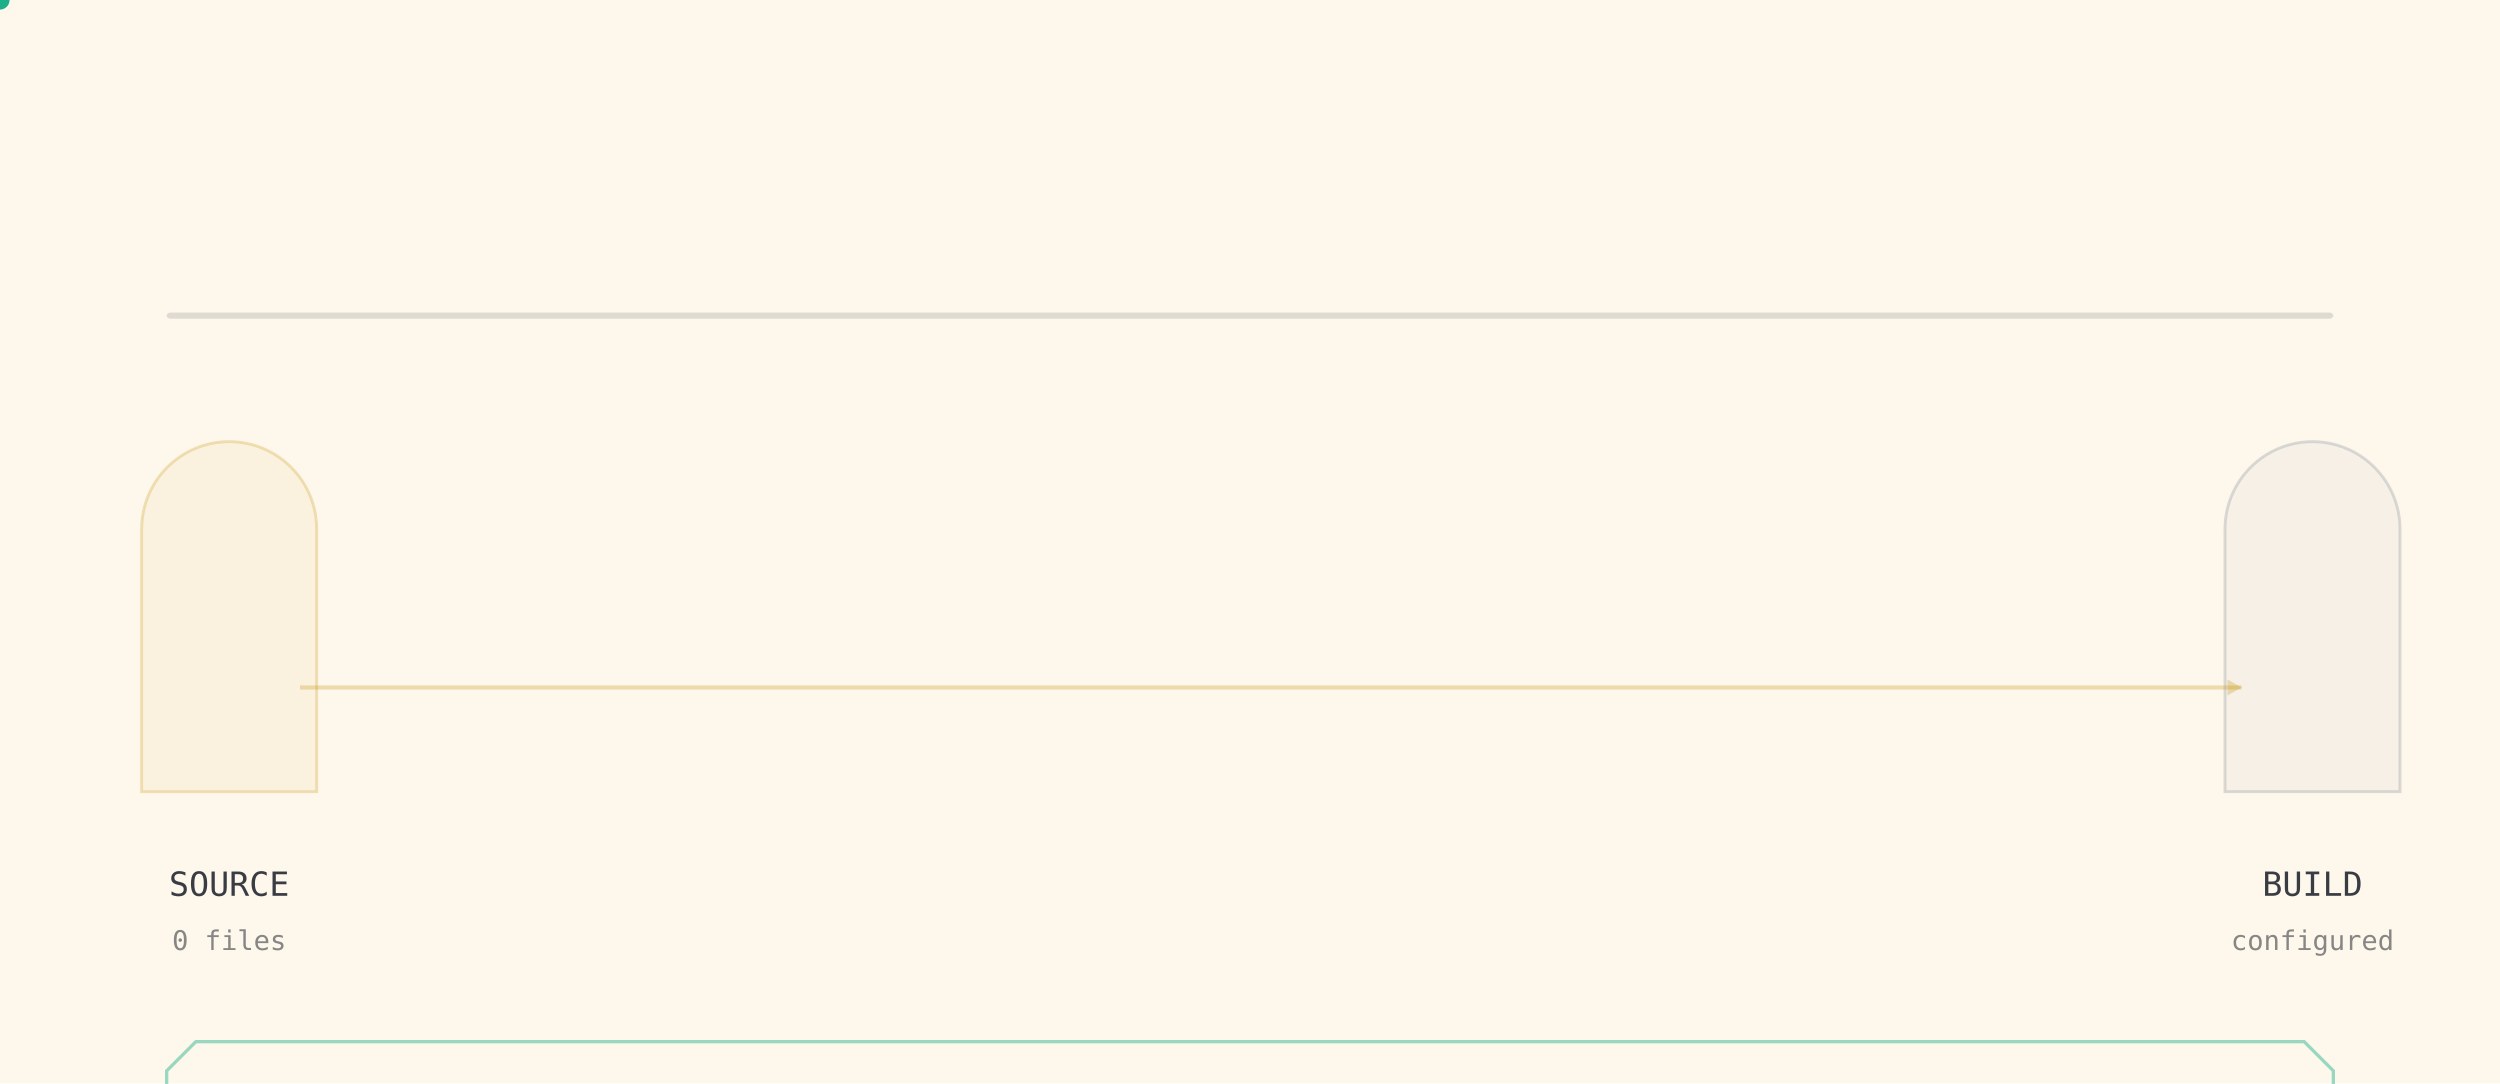
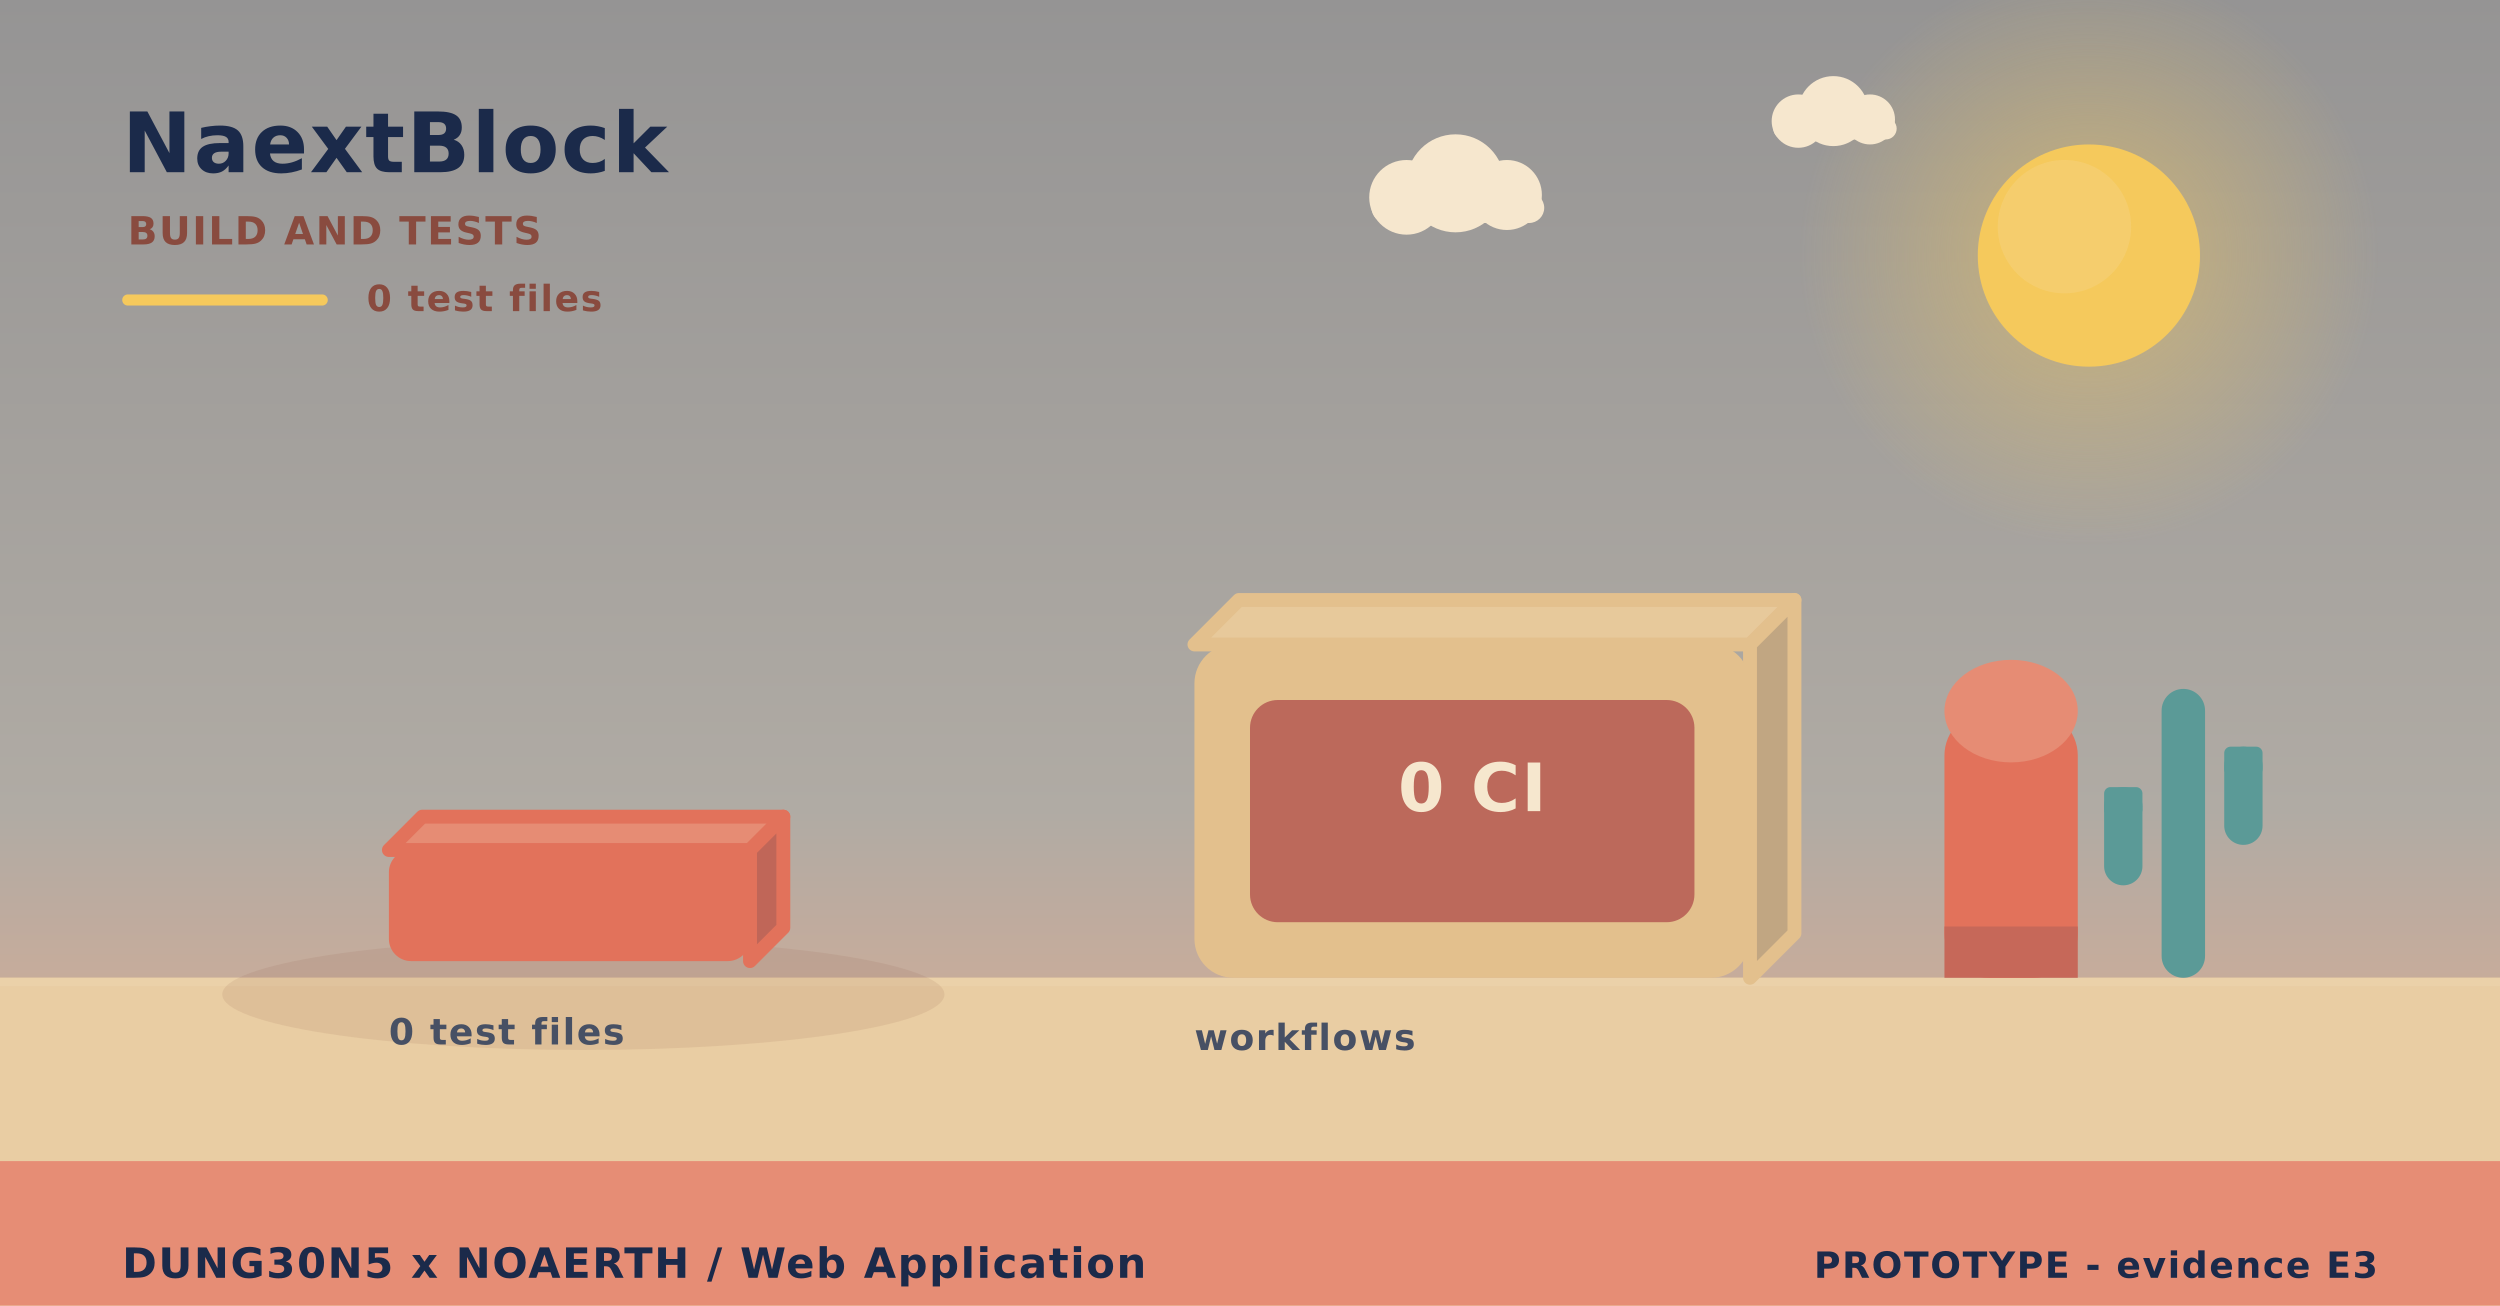
- <svg xmlns="http://www.w3.org/2000/svg" viewBox="0 0 1200 520" width="1200" height="520" role="img" aria-label="NaextBlock build evidence">
-   <rect width="1200" height="520" fill="#fef8ec" />
-   <defs>
-     <linearGradient id="gb" x1="0" y1="0" x2="1" y2="1">
-       <stop offset="0%" stop-color="#c78f02" />
-       <stop offset="100%" stop-color="#6e7788" />
-     </linearGradient>
-   </defs>
-   <rect x="80.00" y="150.00" width="1040.00" height="3.00" rx="2.00" fill="rgba(37,40,49,0.140)" opacity="1.00" />
-   <path d="M68.00,380.00 L68.00,254.00 A42.00,42.00 0 0 1 152.00,254.00 L152.00,380.00 Z" fill="rgba(199,143,2,0.100)" opacity="0.55" stroke="rgba(199,143,2,0.450)" stroke-width="1.4" />
-   <polygon points="-192.26,189.00 -136.83,221.00 -136.83,157.00 -192.26,125.00" fill="#036148" opacity="0.95" />
-   <polygon points="-247.68,221.00 -192.26,253.00 -192.26,189.00 -247.68,157.00" fill="#565d6a" opacity="0.95" />
-   <polygon points="-192.26,125.00 -136.83,157.00 -192.26,189.00 -247.68,157.00" fill="#c78f02" opacity="0.95" />
-   <text x="110" y="430" font-family="ui-monospace,Menlo,monospace" font-size="16" fill="rgba(37,40,49,0.900)" text-anchor="middle">SOURCE</text>
-   <text x="110" y="456" font-family="ui-monospace,Menlo,monospace" font-size="13" fill="rgba(37,40,49,0.550)" text-anchor="middle">0 files</text>
-   <path d="M1068.00,380.00 L1068.00,254.00 A42.00,42.00 0 0 1 1152.00,254.00 L1152.00,380.00 Z" fill="rgba(110,119,136,0.100)" opacity="0.55" stroke="rgba(110,119,136,0.450)" stroke-width="1.4" />
-   <polygon points="673.77,689.00 729.19,721.00 729.19,657.00 673.77,625.00" fill="#036148" opacity="0.95" />
-   <polygon points="618.34,721.00 673.77,753.00 673.77,689.00 618.34,657.00" fill="#565d6a" opacity="0.95" />
-   <polygon points="673.77,625.00 729.19,657.00 673.77,689.00 618.34,657.00" fill="#6e7788" opacity="0.95" />
-   <text x="1110" y="430" font-family="ui-monospace,Menlo,monospace" font-size="16" fill="rgba(37,40,49,0.900)" text-anchor="middle">BUILD</text>
-   <text x="1110" y="456" font-family="ui-monospace,Menlo,monospace" font-size="13" fill="rgba(37,40,49,0.550)" text-anchor="middle">configured</text>
-   <line x1="144.00" y1="330.00" x2="1076.00" y2="330.00" stroke="rgba(199,143,2,0.500)" stroke-width="2.00" opacity="0.55" />
-   <polygon points="1076.00,330.00 1069.20,326.20 1069.20,333.80" fill="rgba(199,143,2,0.500)" opacity="0.55" />
-   <g opacity="0.9">
-     <circle cx="0.00" cy="0.00" r="4.60" fill="#05a77d" opacity="1.00" />
-     <animateTransform attributeName="transform" type="translate" values="144.00,330.00 1076.00,330.00" dur="5.933s" begin="0.0s" repeatCount="indefinite" />
-     <animateTransform attributeName="transform" type="translate" values="1076.00,330.00 144.00,330.00" dur="5.933s" begin="2.967s" repeatCount="indefinite" />
+ <svg xmlns="http://www.w3.org/2000/svg" width="900" height="470" viewBox="0 0 900 470" role="img" aria-label="NaextBlock - how it is verified">
+   <linearGradient id="skyb" x1="0" y1="0" x2="0" y2="1">
+     <stop offset="0" stop-color="#959494" />
+     <stop offset="0.62" stop-color="#b0aba4" />
+     <stop offset="1" stop-color="#f3ad8a" />
+   </linearGradient>
+   <rect width="900" height="470" fill="url(#skyb)" />
+   <radialGradient id="sunb">
+     <stop offset="0.35" stop-color="#f5c95c" stop-opacity="0.34" />
+     <stop offset="1" stop-color="#f5c95c" stop-opacity="0" />
+   </radialGradient>
+   <circle cx="752" cy="92" r="104" fill="url(#sunb)" />
+   <circle cx="752" cy="92" r="40" fill="#f5c95c" />
+   <circle cx="743.2" cy="81.6" r="24" fill="#f5d27e" opacity="0.5" />
+   <g>
+     <circle cx="524" cy="66" r="17.64" fill="#f6e7ce" />
+     <circle cx="506.36" cy="71.04" r="13.44" fill="#f6e7ce" />
+     <circle cx="542.48" cy="70.2" r="12.6" fill="#f6e7ce" />
+     <rect x="493.76" y="69.36" width="62.16" height="10.92" rx="5.46" fill="#f6e7ce" />
+     <animateTransform attributeName="transform" type="translate" values="0 0;24 0;0 0" dur="36s" begin="0s" repeatCount="indefinite" />
  </g>
-   <path d="M94.00,500.00 H1106.00 L1120.00,514.00 V546.00 L1106.00,560.00 H94.00 L80.00,546.00 V514.00 Z" fill="none" stroke="rgba(5,167,125,0.500)" stroke-width="1.60" opacity="0.80" />
-   <text x="600" y="536" font-family="ui-monospace,Menlo,monospace" font-size="16" fill="rgba(5,167,125,0.950)" text-anchor="middle">no test suite present in this repository — shown as measured, not implied</text>
+   <g>
+     <circle cx="660" cy="40" r="12.6" fill="#f6e7ce" />
+     <circle cx="647.4" cy="43.6" r="9.6" fill="#f6e7ce" />
+     <circle cx="673.2" cy="43" r="9" fill="#f6e7ce" />
+     <rect x="638.4" y="42.4" width="44.4" height="7.8" rx="3.9" fill="#f6e7ce" />
+     <animateTransform attributeName="transform" type="translate" values="0 0;-18 0;0 0" dur="46s" begin="3s" repeatCount="indefinite" />
+   </g>
+   <rect x="0" y="352" width="900" height="118" fill="#e9cda3" />
+   <rect x="0" y="352" width="900" height="3" fill="#ebd1a9" />
+   <text x="44" y="62" font-family="Verdana,DejaVu Sans,sans-serif" font-size="30" font-weight="700" letter-spacing="0.6" fill="#1b2a4a" text-anchor="start">NaextBlock</text>
+   <text x="46" y="88" font-family="Verdana,DejaVu Sans,sans-serif" font-size="14" font-weight="700" letter-spacing="0.6" fill="#894b3f" text-anchor="start">BUILD AND TESTS</text>
+   <rect x="44" y="106" width="74" height="4" rx="2" fill="#f5c95c" />
+   <text x="132" y="112" font-family="Verdana,DejaVu Sans,sans-serif" font-size="13" font-weight="700" letter-spacing="0.6" fill="#894b3f" text-anchor="start">0 test files</text>
+   <ellipse cx="210" cy="358" rx="130" ry="20" fill="rgba(138,90,68,0.11)" />
+   <g>
+     <path d="M140,306 L270,306 L282,294 L152,294 Z" fill="#e68c74" stroke="#e2725b" stroke-width="5" stroke-linejoin="round" />
+     <path d="M270,306 L282,294 L282,334 L270,346 Z" fill="#c06658" stroke="#e2725b" stroke-width="5" stroke-linejoin="round" />
+     <rect x="140" y="306" width="130" height="40" rx="8" fill="#e2725b" />
+     <animateTransform attributeName="transform" type="translate" values="0 10;0 0" dur="0.8s" begin="0.5s" fill="freeze" />
+   </g>
+   <text x="140" y="376" font-family="Verdana,DejaVu Sans,sans-serif" font-size="13" font-weight="700" letter-spacing="0.6" fill="#475064" text-anchor="start">0 test files</text>
+   <path d="M430,232 L630,232 L646,216 L446,216 Z" fill="#e7c99b" stroke="#e3c08d" stroke-width="5" stroke-linejoin="round" />
+   <path d="M630,232 L646,216 L646,336 L630,352 Z" fill="#c1a682" stroke="#e3c08d" stroke-width="5" stroke-linejoin="round" />
+   <rect x="430" y="232" width="200" height="120" rx="14" fill="#e3c08d" />
+   <rect x="450" y="252" width="160" height="80" rx="10" fill="#ba6458" opacity="0.94" />
+   <text x="530" y="292" font-family="Verdana,DejaVu Sans,sans-serif" font-size="24" font-weight="700" letter-spacing="0.6" fill="#f6e7ce" text-anchor="middle">0 CI</text>
+   <text x="430" y="378" font-family="Verdana,DejaVu Sans,sans-serif" font-size="13" font-weight="700" letter-spacing="0.6" fill="#475064" text-anchor="start">workflows</text>
+   <rect x="700" y="256" width="48" height="96" rx="16" fill="#e2725b" />
+   <ellipse cx="724" cy="256" rx="24" ry="18.46" fill="#e68c74" />
+   <rect x="700" y="333.54" width="48" height="18.46" fill="#c66859" />
+   <rect x="778.18" y="248" width="15.64" height="104" rx="7.82" fill="#5b9a97" />
+   <rect x="757.48" y="283.36" width="13.8" height="35.36" rx="6.9" fill="#5b9a97" />
+   <rect x="757.48" y="283.36" width="13.8" height="10.4" rx="2.3" fill="#5b9a97" />
+   <rect x="800.72" y="268.8" width="13.8" height="35.36" rx="6.9" fill="#5b9a97" />
+   <rect x="800.72" y="268.8" width="13.8" height="10.4" rx="2.3" fill="#5b9a97" />
+   <rect x="0" y="418" width="900" height="52" rx="0" fill="#e68972" opacity="0.94" />
+   <text x="44" y="460" font-family="Verdana,DejaVu Sans,sans-serif" font-size="15" font-weight="700" letter-spacing="0.6" fill="#1b2a4a" text-anchor="start">DUNG30N5 x NOAERTH  /  Web Application</text>
+   <text x="856" y="460" font-family="Verdana,DejaVu Sans,sans-serif" font-size="13" font-weight="700" letter-spacing="0.6" fill="#1b2a4a" text-anchor="end">PROTOTYPE  -  evidence E3</text>
</svg>
